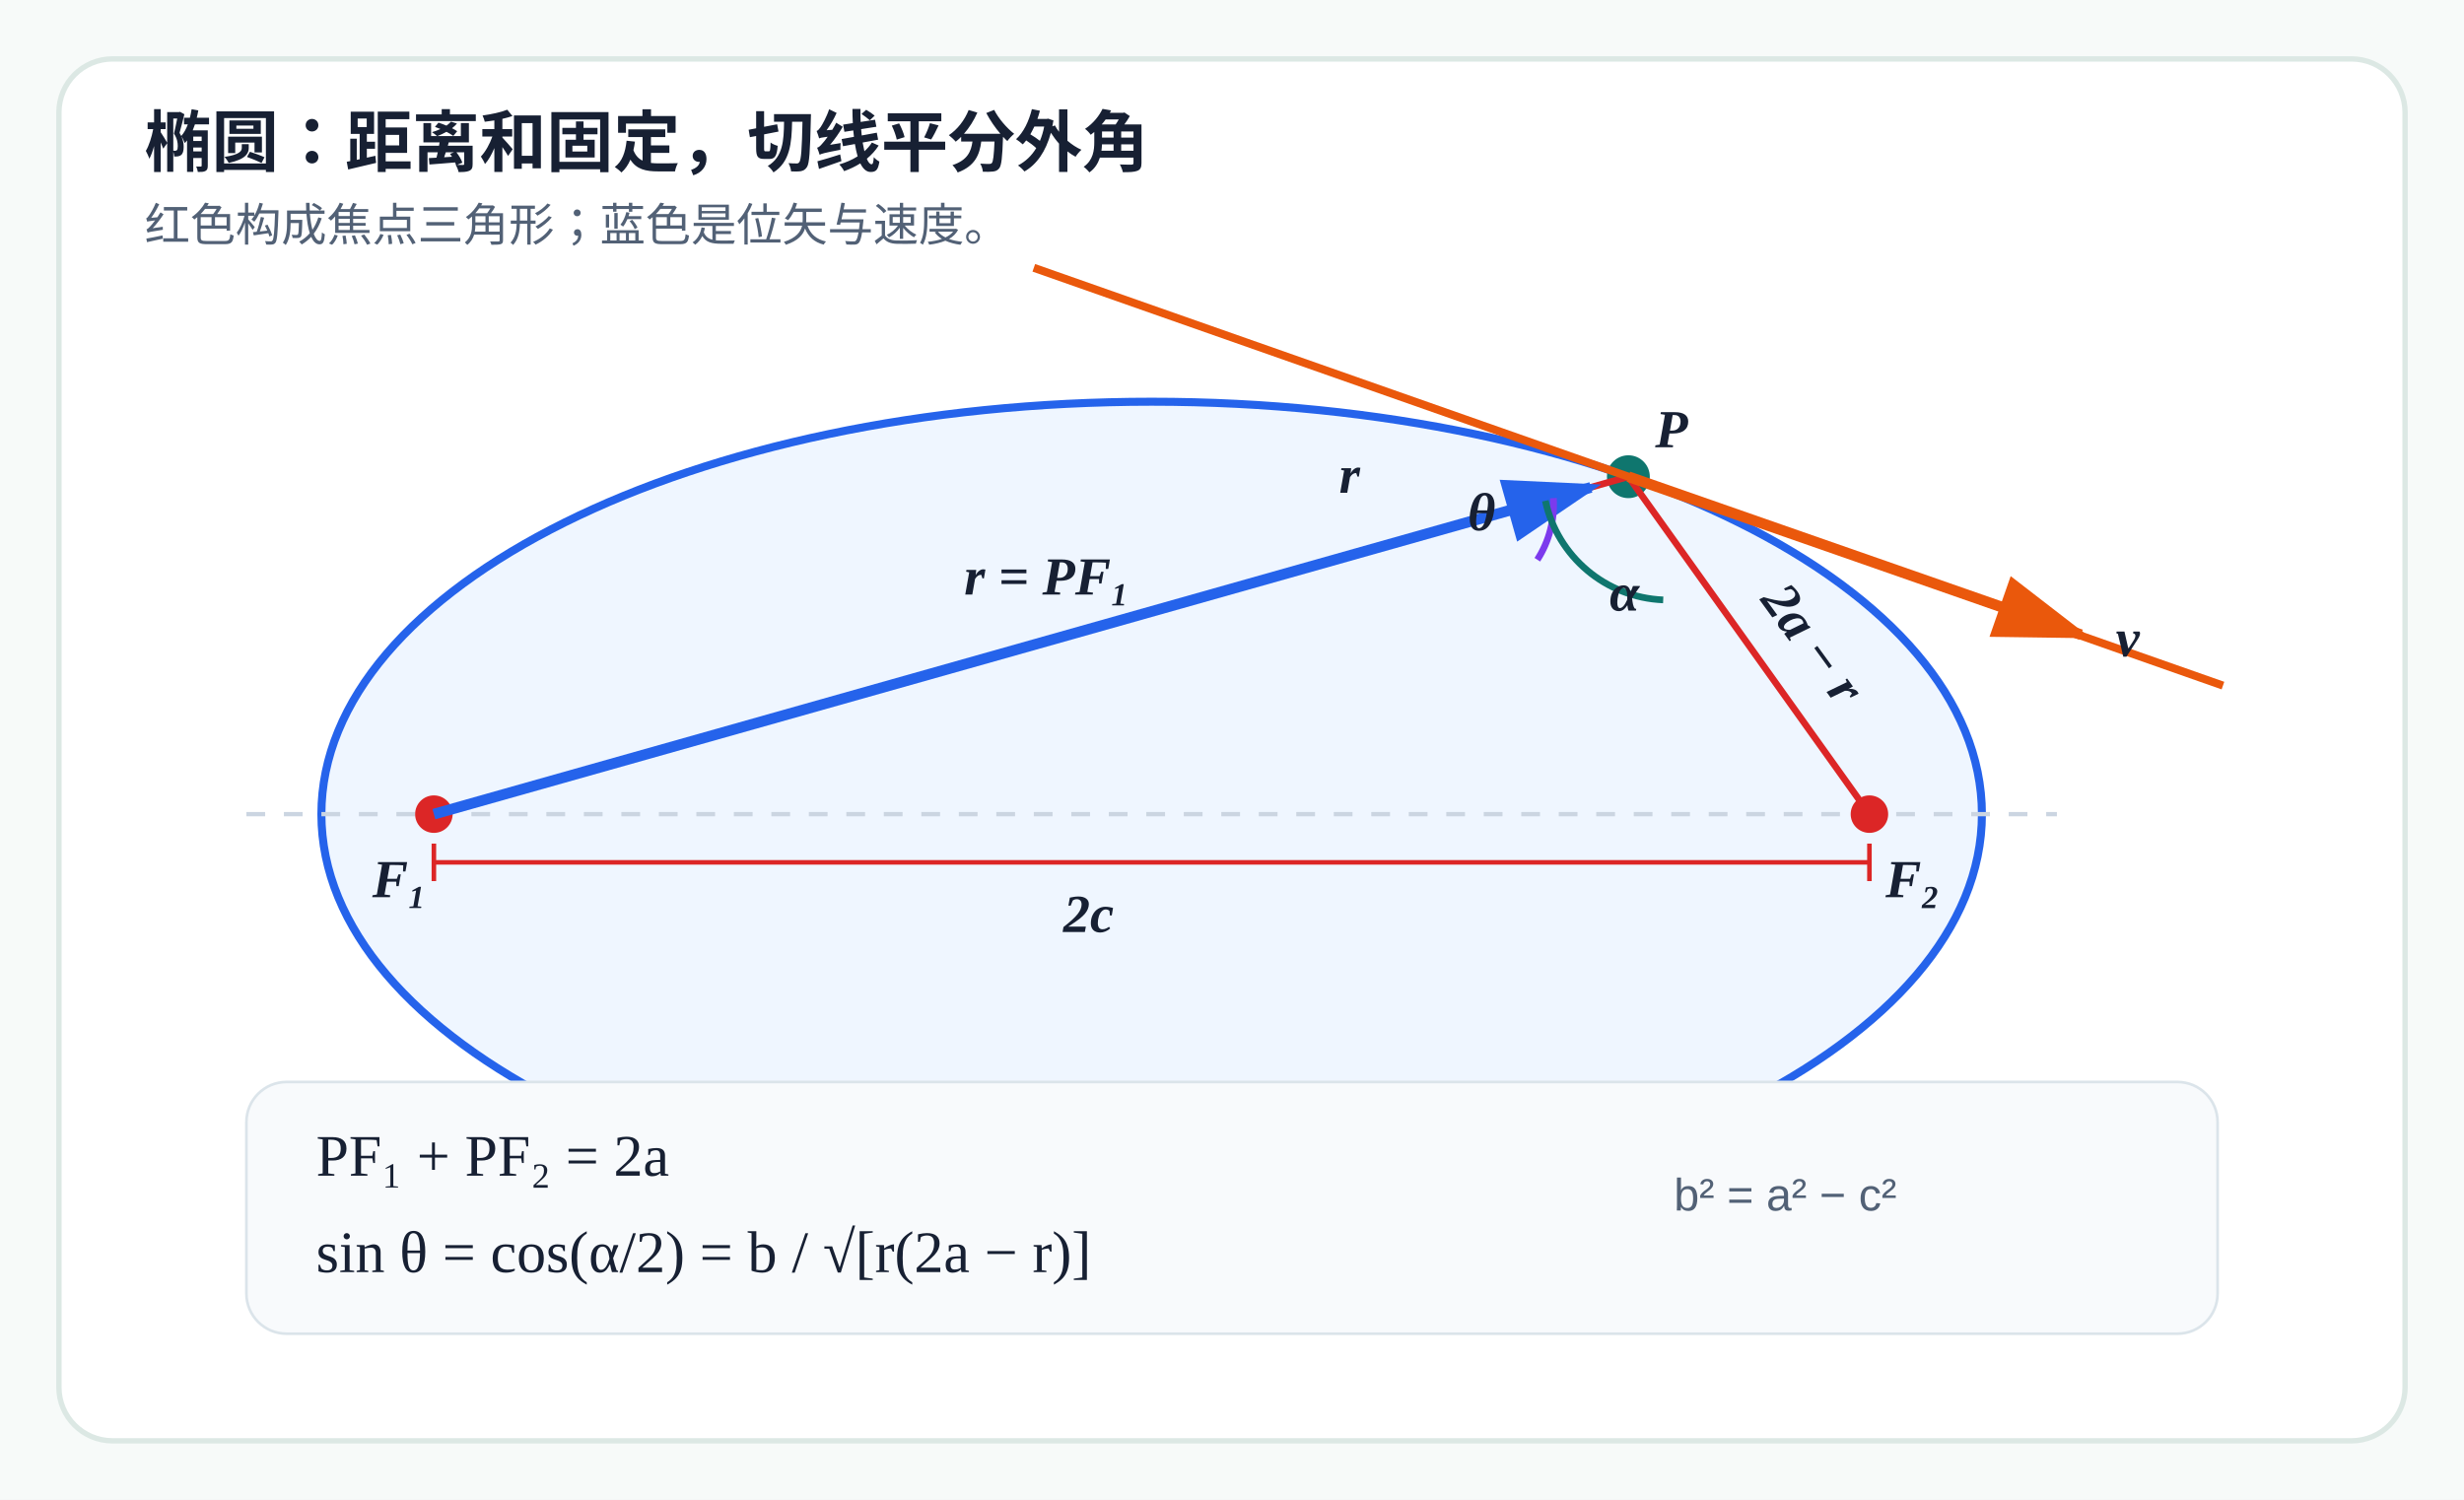
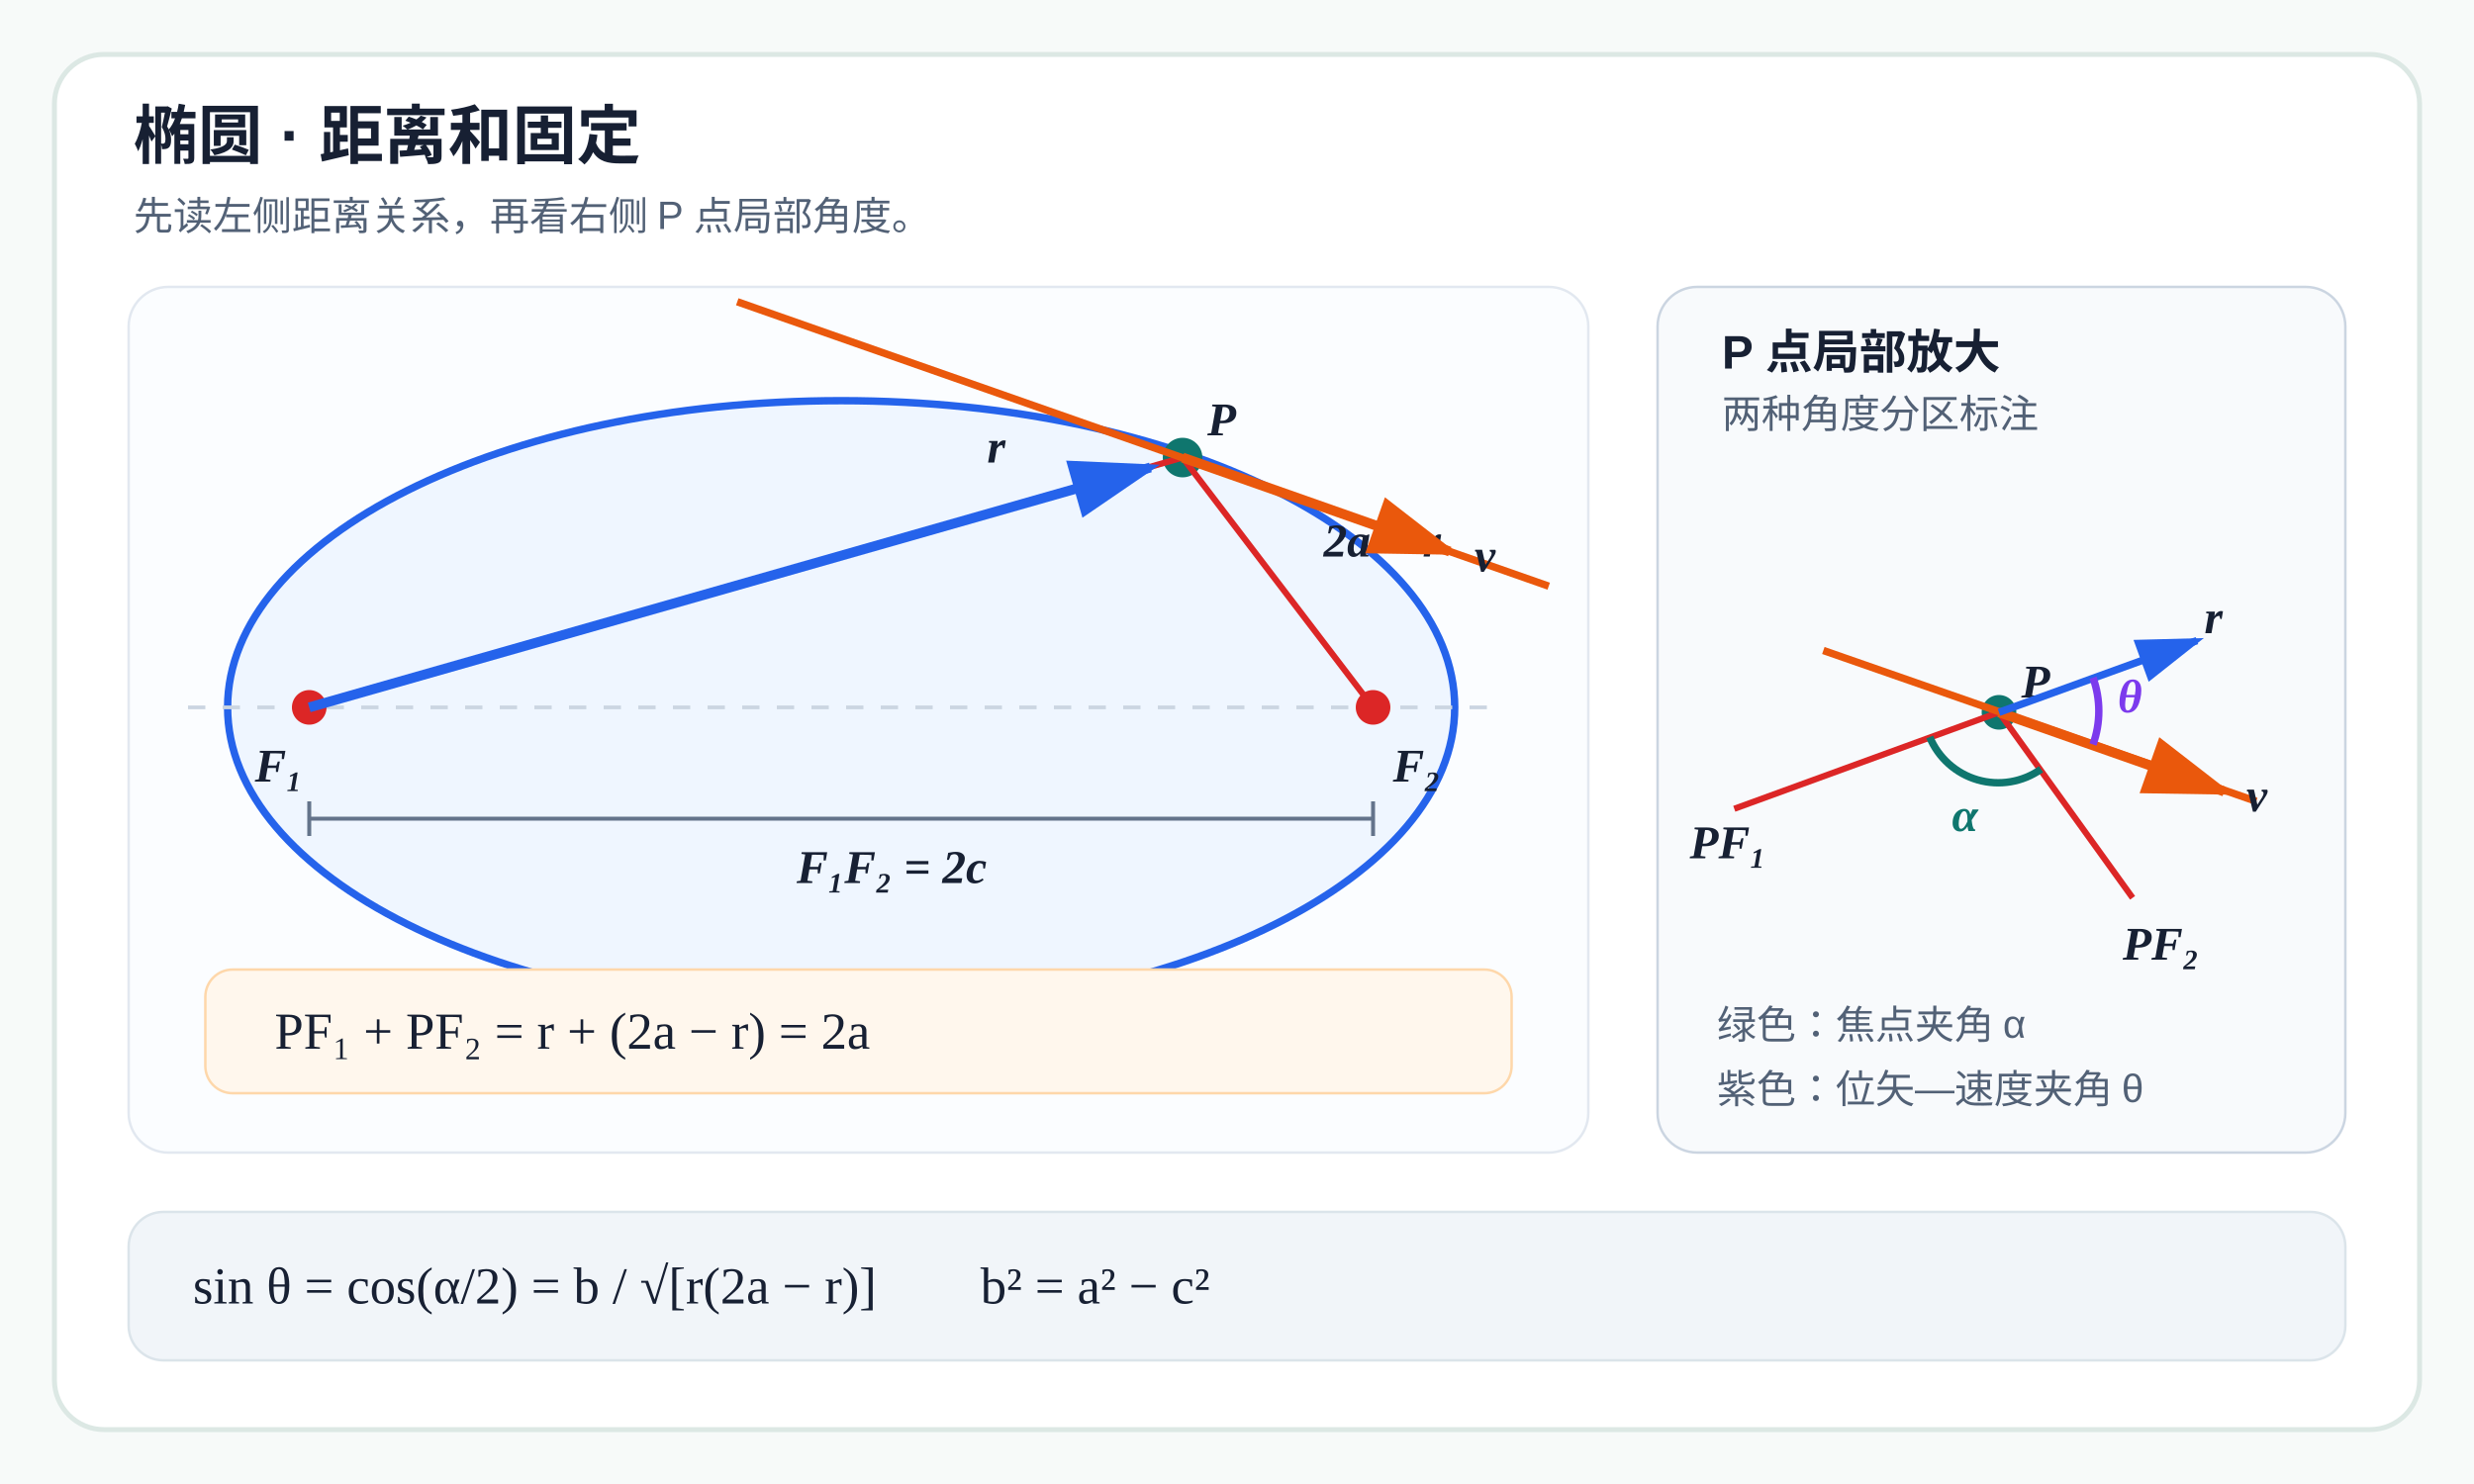
- <svg xmlns="http://www.w3.org/2000/svg" width="920" height="560" viewBox="0 0 920 560" role="img" aria-labelledby="title desc">
+ <svg xmlns="http://www.w3.org/2000/svg" width="1000" height="600" viewBox="0 0 1000 600" role="img" aria-labelledby="title desc">
  <defs>
-     <marker id="arrow-blue" markerWidth="10" markerHeight="10" refX="8" refY="3" orient="auto">
+     <marker id="blue-arrow" markerWidth="10" markerHeight="10" refX="8" refY="3" orient="auto">
      <path d="M0 0 9 3 0 6Z" fill="#2563eb" />
    </marker>
-     <marker id="arrow-orange" markerWidth="10" markerHeight="10" refX="8" refY="3" orient="auto">
+     <marker id="orange-arrow" markerWidth="10" markerHeight="10" refX="8" refY="3" orient="auto">
      <path d="M0 0 9 3 0 6Z" fill="#ea580c" />
    </marker>
    <style>
      text{font-family:"Noto Sans SC","Microsoft YaHei",Arial,sans-serif;fill:#172033}
      .math{font-family:"Cambria Math","Times New Roman",serif;font-style:italic}
-       .label{font-size:20px;font-weight:650}
-       .note{font-size:17px;fill:#526176}
-       .formula{font-size:22px;font-family:"Cambria Math","Times New Roman",serif}
+       .label{font-size:19px;font-weight:650}
+       .small{font-size:16px;fill:#526176}
+       .formula{font-size:21px;font-family:"Cambria Math","Times New Roman",serif}
+       .green{fill:#0f766e}.purple{fill:#7c3aed}
    </style>
  </defs>
-   <rect width="920" height="560" fill="#f7faf9" />
-   <rect x="22" y="22" width="876" height="516" rx="20" fill="#fff" stroke="#dce8e4" stroke-width="2" />
-   <text x="54" y="62" font-size="25" font-weight="750">椭圆：距离和固定，切线平分外角</text>
-   <text x="54" y="90" class="note">红色构成焦点三角形；蓝色是位矢与速度。</text>
-   <ellipse cx="430" cy="304" rx="310" ry="154" fill="#eff6ff" stroke="#2563eb" stroke-width="3" />
-   <line x1="92" y1="304" x2="768" y2="304" stroke="#cbd5e1" stroke-width="1.6" stroke-dasharray="7 7" />
-   <circle cx="162" cy="304" r="7" fill="#dc2626" />
-   <circle cx="698" cy="304" r="7" fill="#dc2626" />
-   <circle cx="608" cy="178" r="8" fill="#0f766e" />
-   <text x="139" y="335" class="math label">F₁</text>
-   <text x="704" y="335" class="math label">F₂</text>
-   <text x="618" y="167" class="math label">P</text>
-   <path d="M162 304 608 178 698 304" fill="none" stroke="#dc2626" stroke-width="2.5" />
-   <text x="360" y="222" class="math label" fill="#b91c1c">r = PF₁</text>
-   <text x="657" y="224" class="math label" fill="#b91c1c" transform="rotate(54 657 224)">2a − r</text>
-   <path d="M162 322H698" stroke="#dc2626" stroke-width="1.7" />
-   <path d="M162 315V329M698 315V329" stroke="#dc2626" stroke-width="1.7" />
-   <text x="397" y="348" class="math label" fill="#b91c1c">2c</text>
-   <line x1="386" y1="100" x2="830" y2="256" stroke="#ea580c" stroke-width="3" />
-   <line x1="608" y1="178" x2="777" y2="237" stroke="#ea580c" stroke-width="4" marker-end="url(#arrow-orange)" />
-   <text x="790" y="245" class="math label" fill="#c2410c">v</text>
-   <line x1="162" y1="304" x2="594" y2="182" stroke="#2563eb" stroke-width="4" marker-end="url(#arrow-blue)" />
-   <text x="500" y="184" class="math label" fill="#1d4ed8">r</text>
-   <path d="M580 186 A38 38 0 0 1 574 209" fill="none" stroke="#7c3aed" stroke-width="2.5" />
-   <text x="548" y="198" class="math label" fill="#6d28d9">θ</text>
-   <path d="M577 187 A47 47 0 0 0 621 224" fill="none" stroke="#0f766e" stroke-width="2.5" />
-   <text x="601" y="228" class="math label" fill="#0f766e">α</text>
-   <rect x="92" y="404" width="736" height="94" rx="15" fill="#f8fafc" stroke="#dbe4ea" />
-   <text x="118" y="439" class="formula">PF₁ + PF₂ = 2a</text>
-   <text x="118" y="475" class="formula">sin θ = cos(α/2) = b / √[r(2a − r)]</text>
-   <text x="625" y="452" class="note">b² = a² − c²</text>
+   <rect width="1000" height="600" fill="#f7faf9" />
+   <rect x="22" y="22" width="956" height="556" rx="20" fill="#fff" stroke="#dce8e4" stroke-width="2" />
+   <text x="54" y="64" font-size="26" font-weight="750">椭圆 · 距离和固定</text>
+   <text x="54" y="93" class="small">先读左侧距离关系，再看右侧 P 点局部角度。</text>
+   <rect x="52" y="116" width="590" height="350" rx="16" fill="#fbfdff" stroke="#e2e8f0" />
+   <ellipse cx="340" cy="286" rx="248" ry="124" fill="#eff6ff" stroke="#2563eb" stroke-width="3" />
+   <line x1="76" y1="286" x2="604" y2="286" stroke="#cbd5e1" stroke-width="1.5" stroke-dasharray="7 7" />
+   <circle cx="125" cy="286" r="7" fill="#dc2626" />
+   <circle cx="555" cy="286" r="7" fill="#dc2626" />
+   <circle cx="478" cy="185" r="8" fill="#0f766e" />
+   <text x="103" y="316" class="math label">F₁</text>
+   <text x="563" y="316" class="math label">F₂</text>
+   <text x="488" y="176" class="math label">P</text>
+   <path d="M125 286 478 185 555 286" fill="none" stroke="#dc2626" stroke-width="2.5" />
+   <text x="535" y="225" class="math label">2a − r</text>
+   <line x1="298" y1="122" x2="626" y2="237" stroke="#ea580c" stroke-width="3" />
+   <line x1="478" y1="185" x2="586" y2="223" stroke="#ea580c" stroke-width="4" marker-end="url(#orange-arrow)" />
+   <text x="596" y="231" class="math label">v</text>
+   <line x1="125" y1="286" x2="465" y2="189" stroke="#2563eb" stroke-width="4" marker-end="url(#blue-arrow)" />
+   <text x="399" y="187" class="math label">r</text>
+   <path d="M125 331H555M125 324V338M555 324V338" stroke="#64748b" stroke-width="1.6" />
+   <text x="322" y="357" class="math label">F₁F₂ = 2c</text>
+   <rect x="83" y="392" width="528" height="50" rx="11" fill="#fff7ed" stroke="#fed7aa" />
+   <text x="111" y="424" class="formula">PF₁ + PF₂ = r + (2a − r) = 2a</text>
+   <rect x="670" y="116" width="278" height="350" rx="16" fill="#f8fafc" stroke="#cbd5e1" />
+   <text x="696" y="149" font-size="19" font-weight="700">P 点局部放大</text>
+   <text x="696" y="173" class="small">两种角度分区标注</text>
+   <circle cx="808" cy="288" r="7" fill="#0f766e" />
+   <text x="817" y="282" class="math label">P</text>
+   <line x1="808" y1="288" x2="701" y2="327" stroke="#dc2626" stroke-width="2.5" />
+   <line x1="808" y1="288" x2="862" y2="363" stroke="#dc2626" stroke-width="2.5" />
+   <text x="683" y="347" class="math label">PF₁</text>
+   <text x="858" y="388" class="math label">PF₂</text>
+   <line x1="737" y1="263" x2="912" y2="324" stroke="#ea580c" stroke-width="3" />
+   <line x1="808" y1="288" x2="899" y2="320" stroke="#ea580c" stroke-width="4" marker-end="url(#orange-arrow)" />
+   <text x="908" y="328" class="math label">v</text>
+   <line x1="808" y1="288" x2="888" y2="259" stroke="#2563eb" stroke-width="3" marker-end="url(#blue-arrow)" />
+   <text x="891" y="256" class="math label">r</text>
+   <path d="M780 298 A30 30 0 0 0 825 311" fill="none" stroke="#0f766e" stroke-width="3" />
+   <text x="789" y="336" class="math label green">α</text>
+   <path d="M846 274 A40 40 0 0 1 846 301" fill="none" stroke="#7c3aed" stroke-width="3" />
+   <text x="856" y="288" class="math label purple">θ</text>
+   <text x="694" y="420" class="small">绿色：焦点夹角 α</text>
+   <text x="694" y="446" class="small">紫色：位矢—速度夹角 θ</text>
+   <rect x="52" y="490" width="896" height="60" rx="14" fill="#f1f5f9" stroke="#dbe4ea" />
+   <text x="78" y="527" class="formula">sin θ = cos(α/2) = b / √[r(2a − r)]　　b² = a² − c²</text>
</svg>
